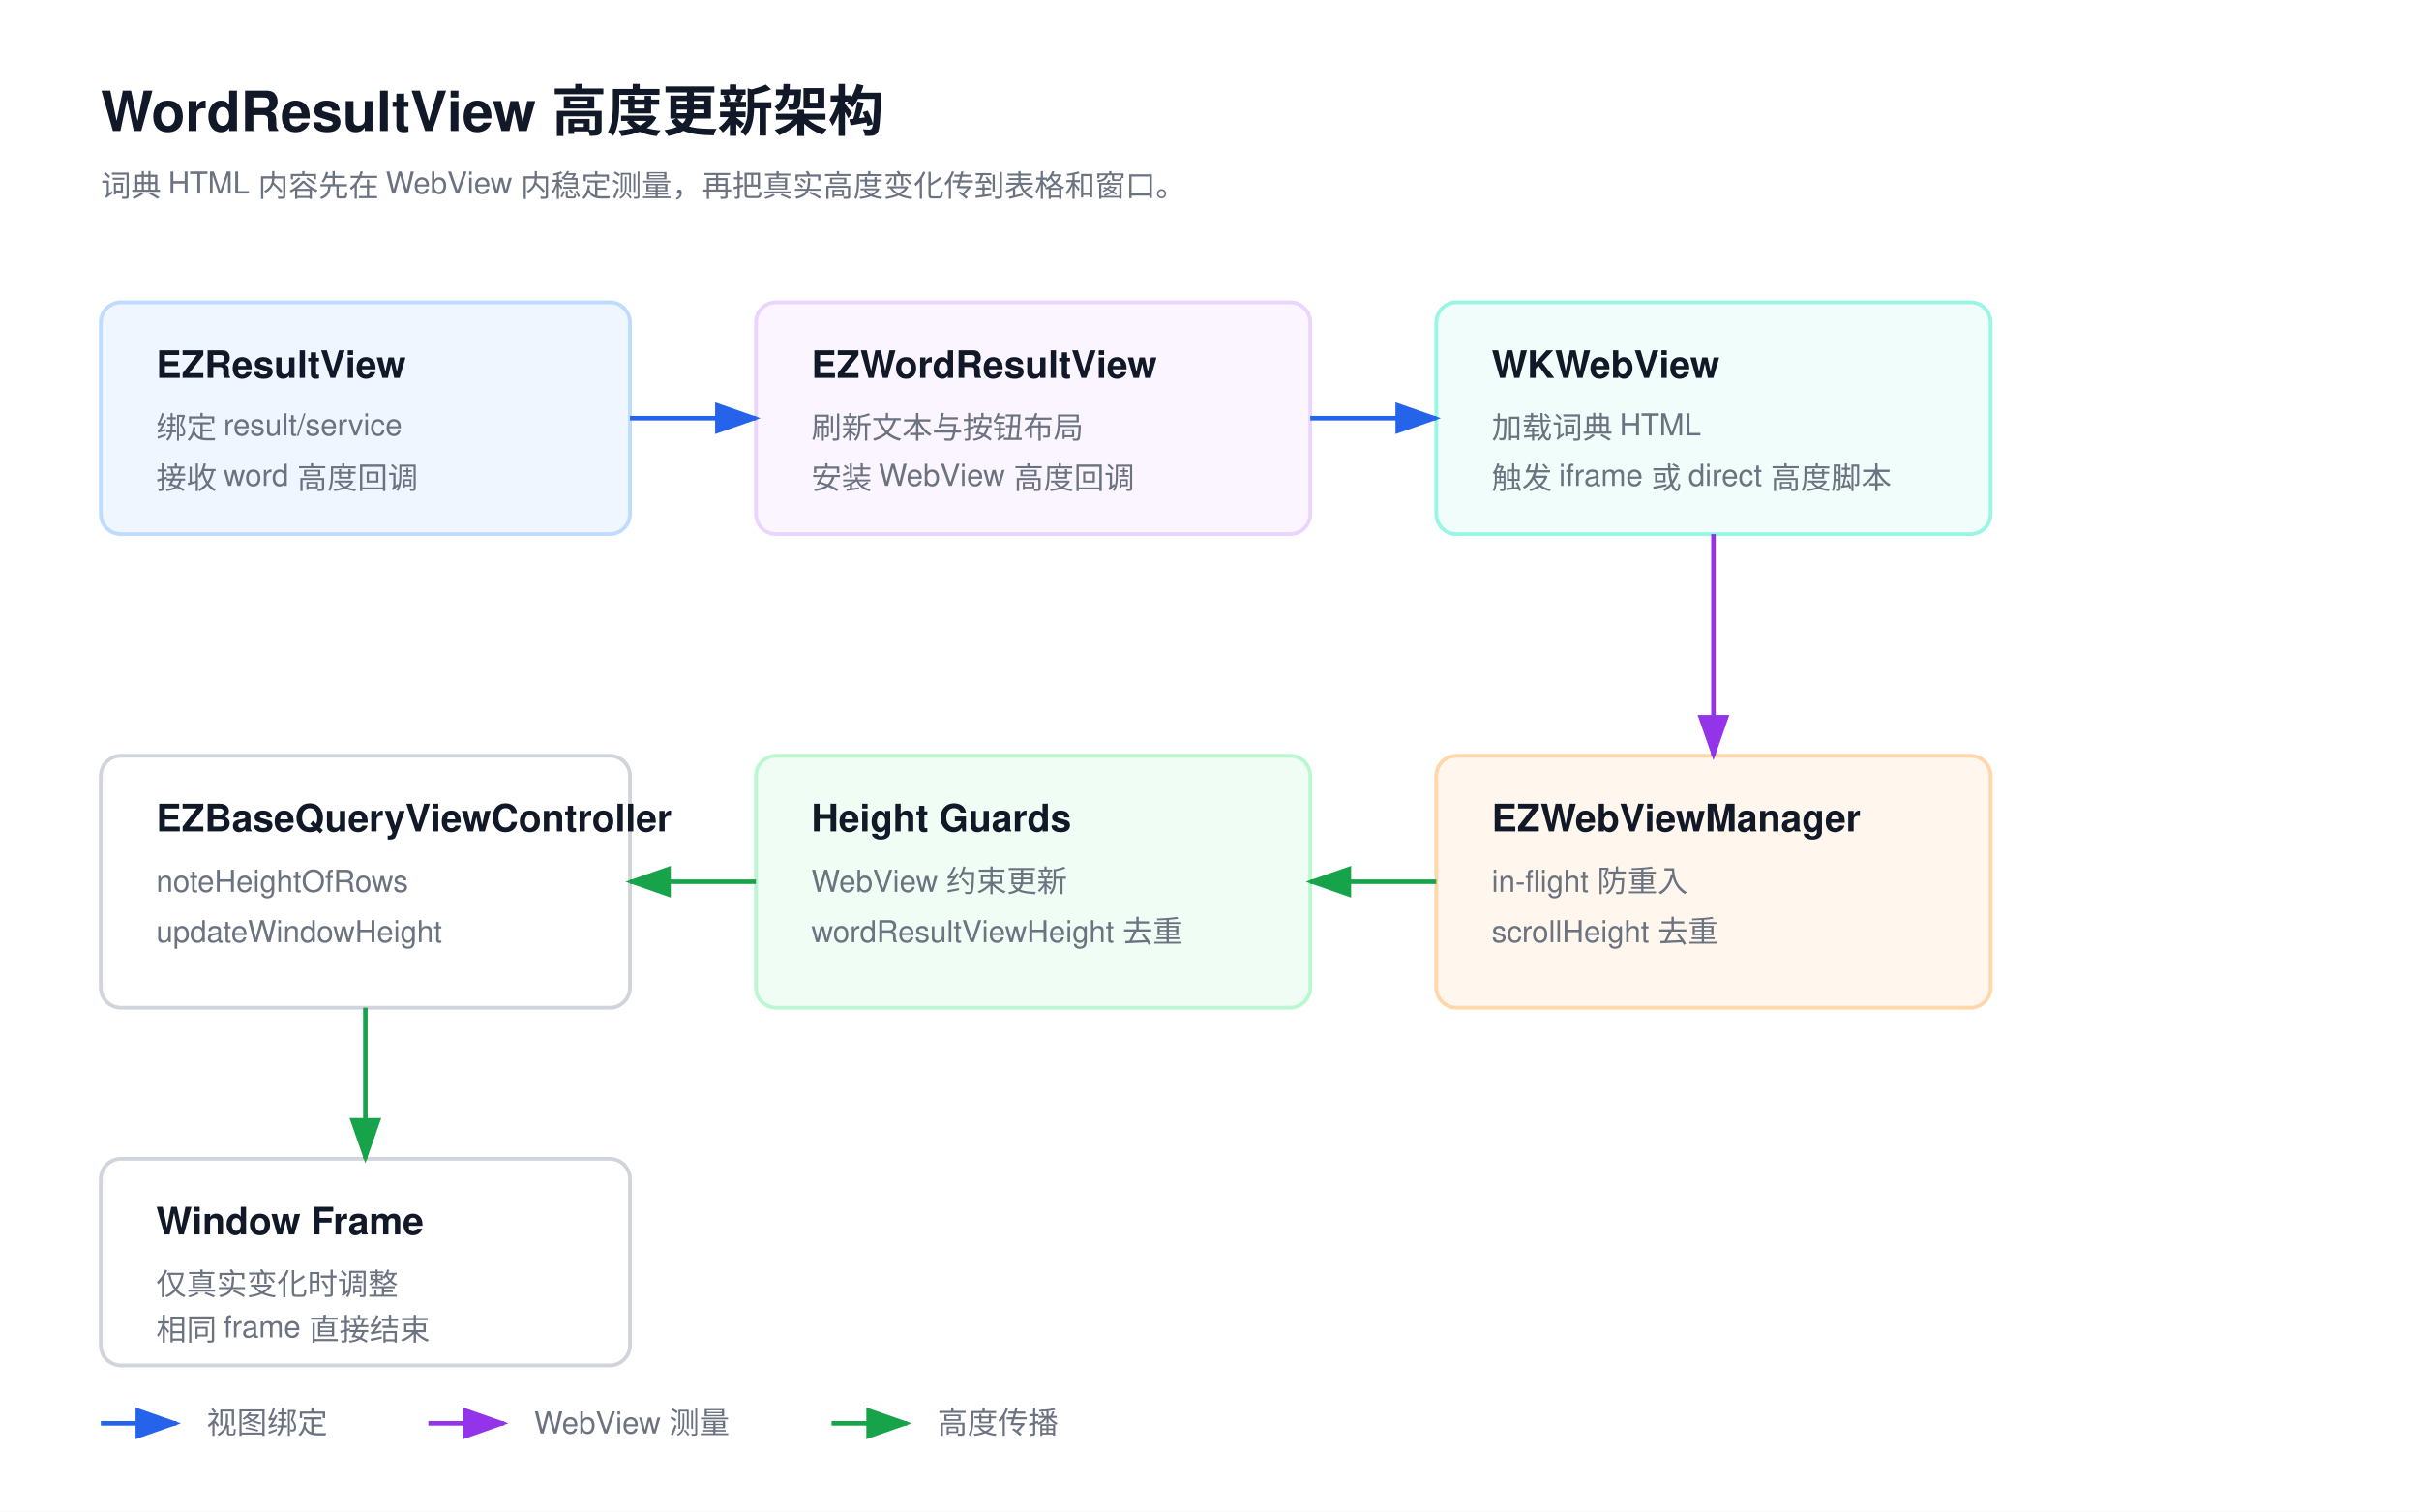
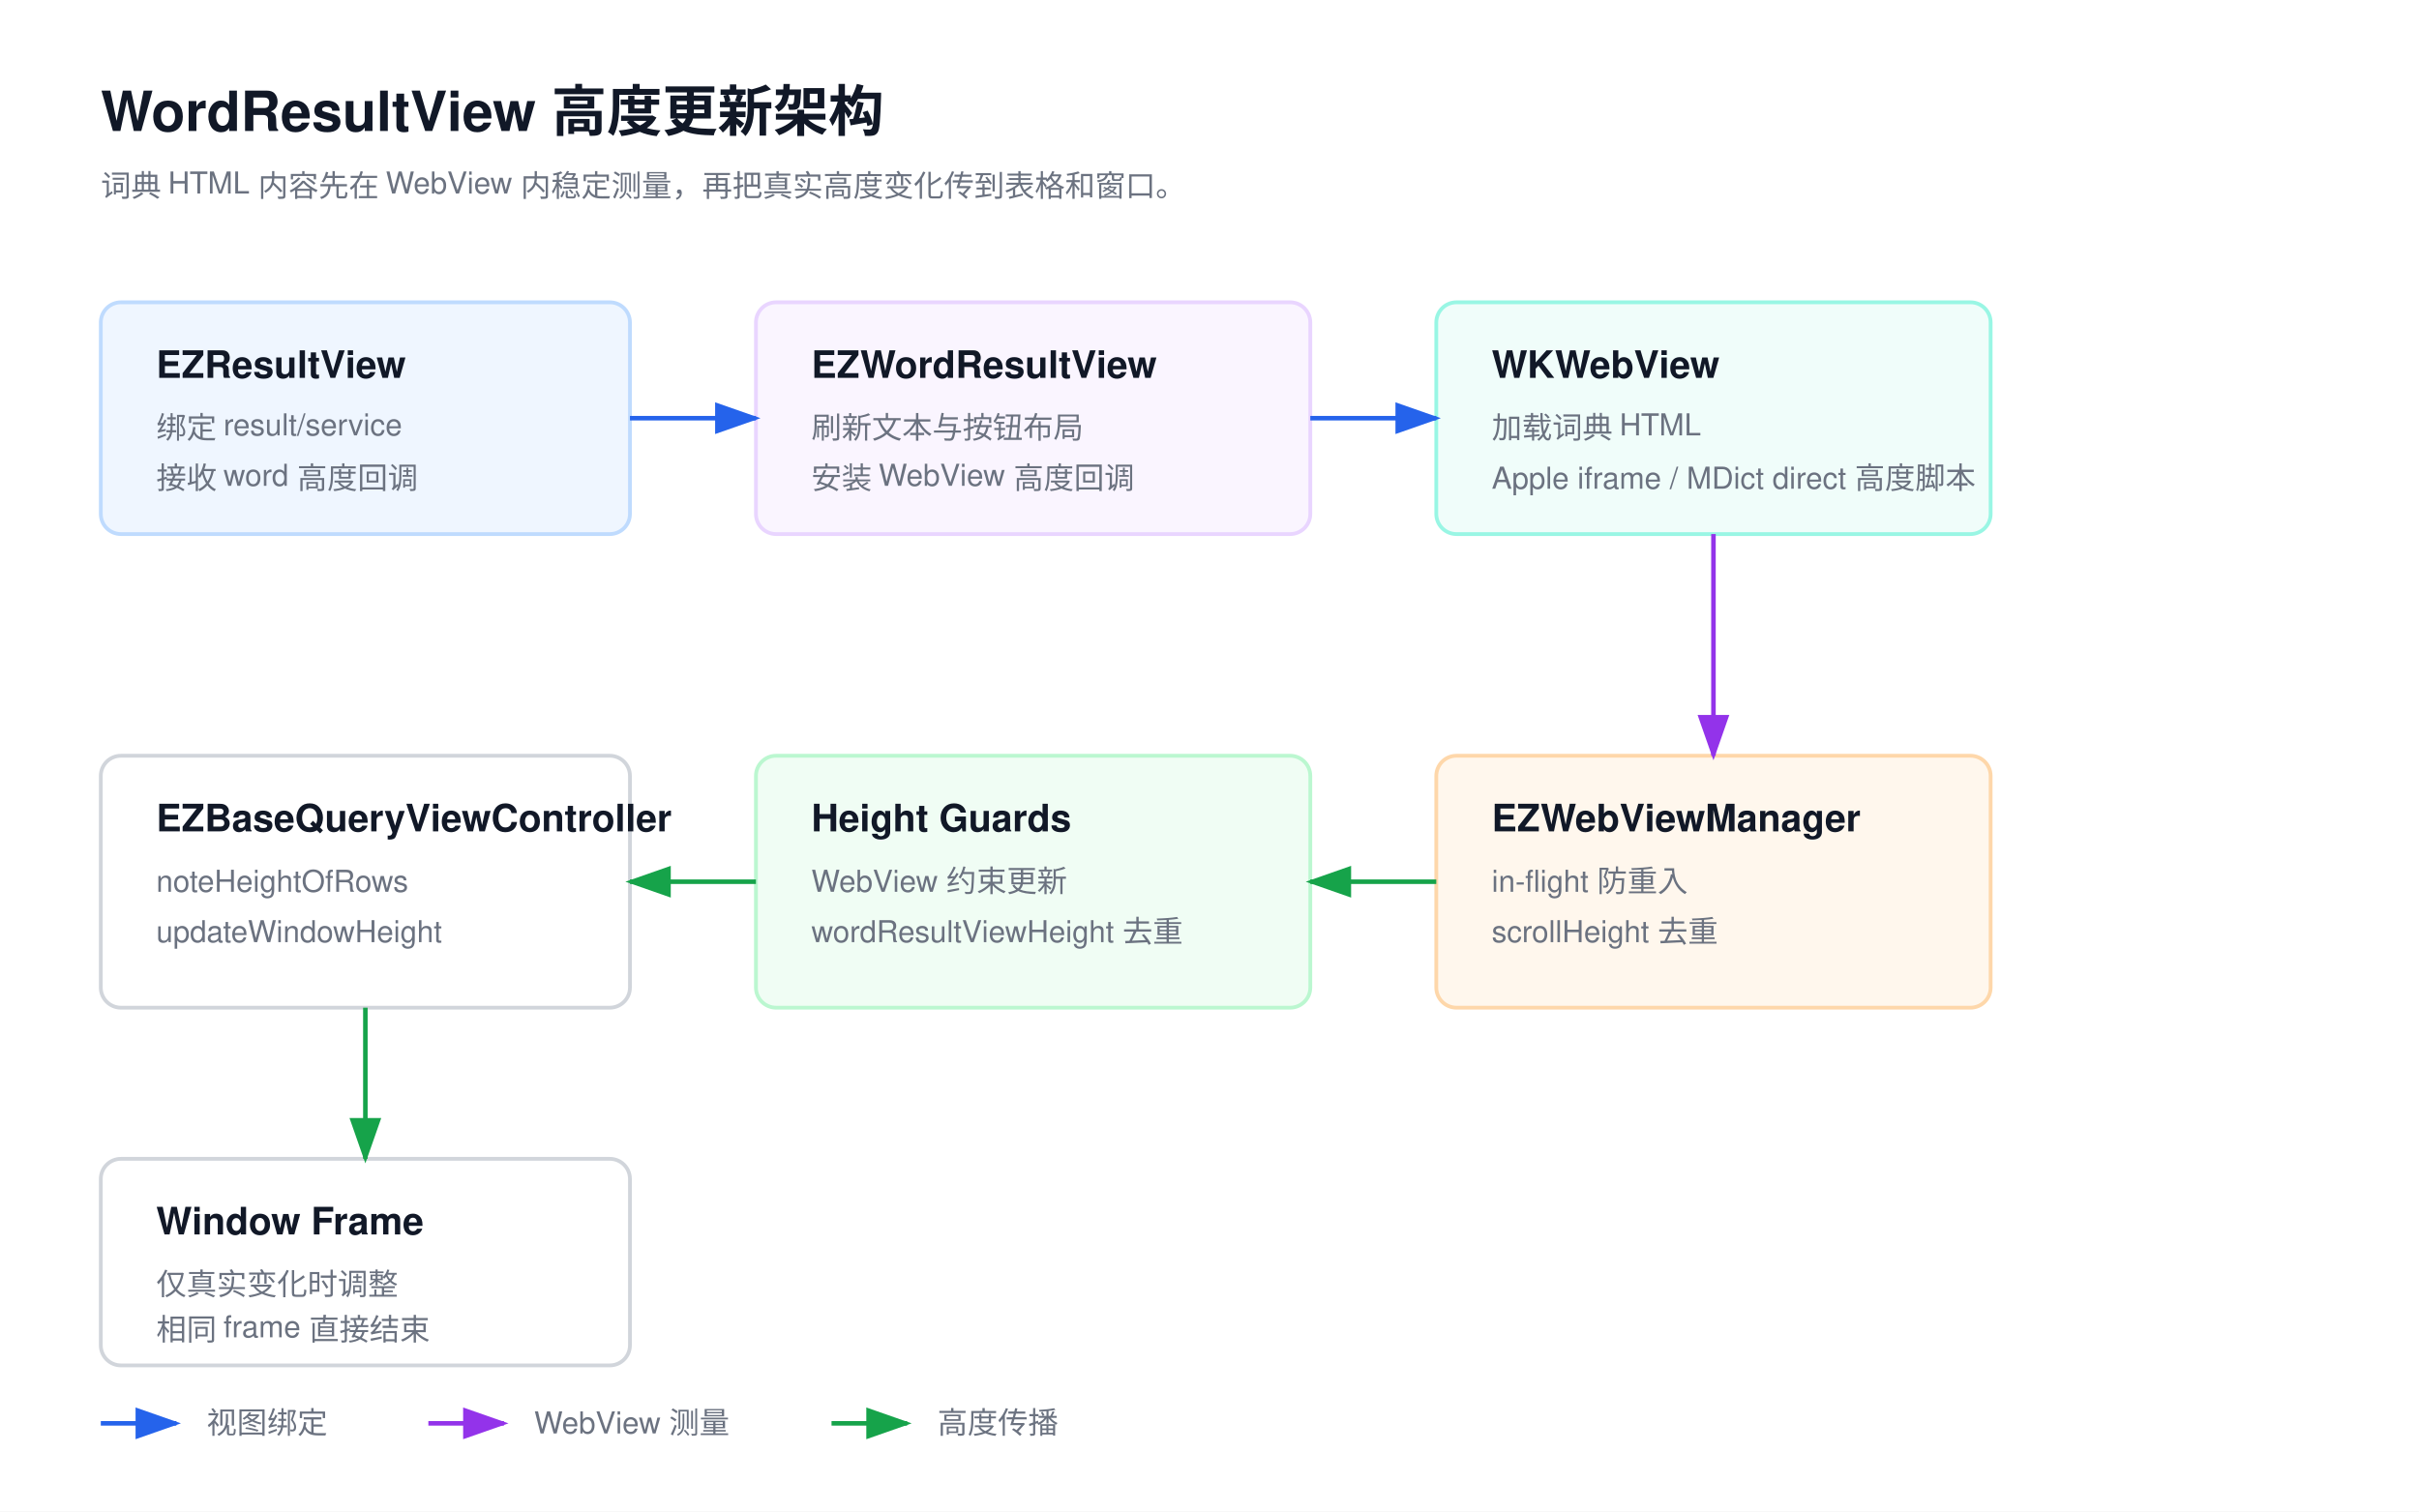
<svg xmlns="http://www.w3.org/2000/svg" viewBox="0 0 960 600" width="960" height="600">
  <style>
    text {
      font-family: "Helvetica Neue", Helvetica, Arial, "PingFang SC", "Microsoft YaHei", sans-serif;
      fill: #111827;
    }
    .title { font-size: 22px; font-weight: 600; }
    .node-title { font-size: 15px; font-weight: 600; }
    .node-text { font-size: 12px; fill: #6b7280; }
  </style>
  <defs>
    <marker id="arrow-blue" markerWidth="10" markerHeight="7" refX="9" refY="3.5" orient="auto">
      <polygon points="0 0, 10 3.5, 0 7" fill="#2563eb" />
    </marker>
    <marker id="arrow-green" markerWidth="10" markerHeight="7" refX="9" refY="3.5" orient="auto">
      <polygon points="0 0, 10 3.5, 0 7" fill="#16a34a" />
    </marker>
    <marker id="arrow-purple" markerWidth="10" markerHeight="7" refX="9" refY="3.5" orient="auto">
      <polygon points="0 0, 10 3.5, 0 7" fill="#9333ea" />
    </marker>
  </defs>
  <rect width="960" height="600" fill="#ffffff" />
  <text x="40" y="52" class="title">WordResultView 高度更新架构</text>
  <text x="40" y="78" class="node-text">词典 HTML 内容先在 WebView 内稳定测量，再把真实高度变化传到表格和窗口。</text>
  <rect x="40" y="120" width="210" height="92" rx="8" fill="#eff6ff" stroke="#bfdbfe" stroke-width="1.5" />
  <text x="62" y="150" class="node-title">EZResultView</text>
  <text x="62" y="174" class="node-text">绑定 result/service</text>
  <text x="62" y="194" class="node-text">接收 word 高度回调</text>
  <rect x="300" y="120" width="220" height="92" rx="8" fill="#faf5ff" stroke="#e9d5ff" stroke-width="1.5" />
  <text x="322" y="150" class="node-title">EZWordResultView</text>
  <text x="322" y="174" class="node-text">刷新文本与按钮布局</text>
  <text x="322" y="194" class="node-text">安装 WebView 高度回调</text>
  <rect x="570" y="120" width="220" height="92" rx="8" fill="#f0fdfa" stroke="#99f6e4" stroke-width="1.5" />
  <text x="592" y="150" class="node-title">WKWebView</text>
  <text x="592" y="174" class="node-text">加载词典 HTML</text>
-   <text x="592" y="194" class="node-text">触发 iframe 或 direct 高度脚本</text>
+   <text x="592" y="194" class="node-text">Apple iframe / MDict direct 高度脚本</text>
  <rect x="570" y="300" width="220" height="100" rx="8" fill="#fff7ed" stroke="#fed7aa" stroke-width="1.5" />
  <text x="592" y="330" class="node-title">EZWebViewManager</text>
  <text x="592" y="354" class="node-text">in-flight 防重入</text>
  <text x="592" y="374" class="node-text">scrollHeight 去重</text>
  <rect x="300" y="300" width="220" height="100" rx="8" fill="#f0fdf4" stroke="#bbf7d0" stroke-width="1.5" />
  <text x="322" y="330" class="node-title">Height Guards</text>
  <text x="322" y="354" class="node-text">WebView 约束更新</text>
  <text x="322" y="374" class="node-text">wordResultViewHeight 去重</text>
  <rect x="40" y="300" width="210" height="100" rx="8" fill="#ffffff" stroke="#d1d5db" stroke-width="1.5" />
  <text x="62" y="330" class="node-title">EZBaseQueryViewController</text>
  <text x="62" y="354" class="node-text">noteHeightOfRows</text>
  <text x="62" y="374" class="node-text">updateWindowHeight</text>
  <rect x="40" y="460" width="210" height="82" rx="8" fill="#ffffff" stroke="#d1d5db" stroke-width="1.5" />
  <text x="62" y="490" class="node-title">Window Frame</text>
  <text x="62" y="514" class="node-text">仅真实变化时调整</text>
  <text x="62" y="532" class="node-text">相同 frame 直接结束</text>
  <line x1="250" y1="166" x2="300" y2="166" stroke="#2563eb" stroke-width="1.8" marker-end="url(#arrow-blue)" />
  <line x1="520" y1="166" x2="570" y2="166" stroke="#2563eb" stroke-width="1.8" marker-end="url(#arrow-blue)" />
  <line x1="680" y1="212" x2="680" y2="300" stroke="#9333ea" stroke-width="1.8" marker-end="url(#arrow-purple)" />
  <line x1="570" y1="350" x2="520" y2="350" stroke="#16a34a" stroke-width="1.8" marker-end="url(#arrow-green)" />
  <line x1="300" y1="350" x2="250" y2="350" stroke="#16a34a" stroke-width="1.8" marker-end="url(#arrow-green)" />
  <line x1="145" y1="400" x2="145" y2="460" stroke="#16a34a" stroke-width="1.8" marker-end="url(#arrow-green)" />
  <g transform="translate(40 565)">
    <line x1="0" y1="0" x2="30" y2="0" stroke="#2563eb" stroke-width="1.8" marker-end="url(#arrow-blue)" />
    <text x="42" y="4" class="node-text">视图绑定</text>
    <line x1="130" y1="0" x2="160" y2="0" stroke="#9333ea" stroke-width="1.8" marker-end="url(#arrow-purple)" />
    <text x="172" y="4" class="node-text">WebView 测量</text>
    <line x1="290" y1="0" x2="320" y2="0" stroke="#16a34a" stroke-width="1.8" marker-end="url(#arrow-green)" />
    <text x="332" y="4" class="node-text">高度传播</text>
  </g>
</svg>
